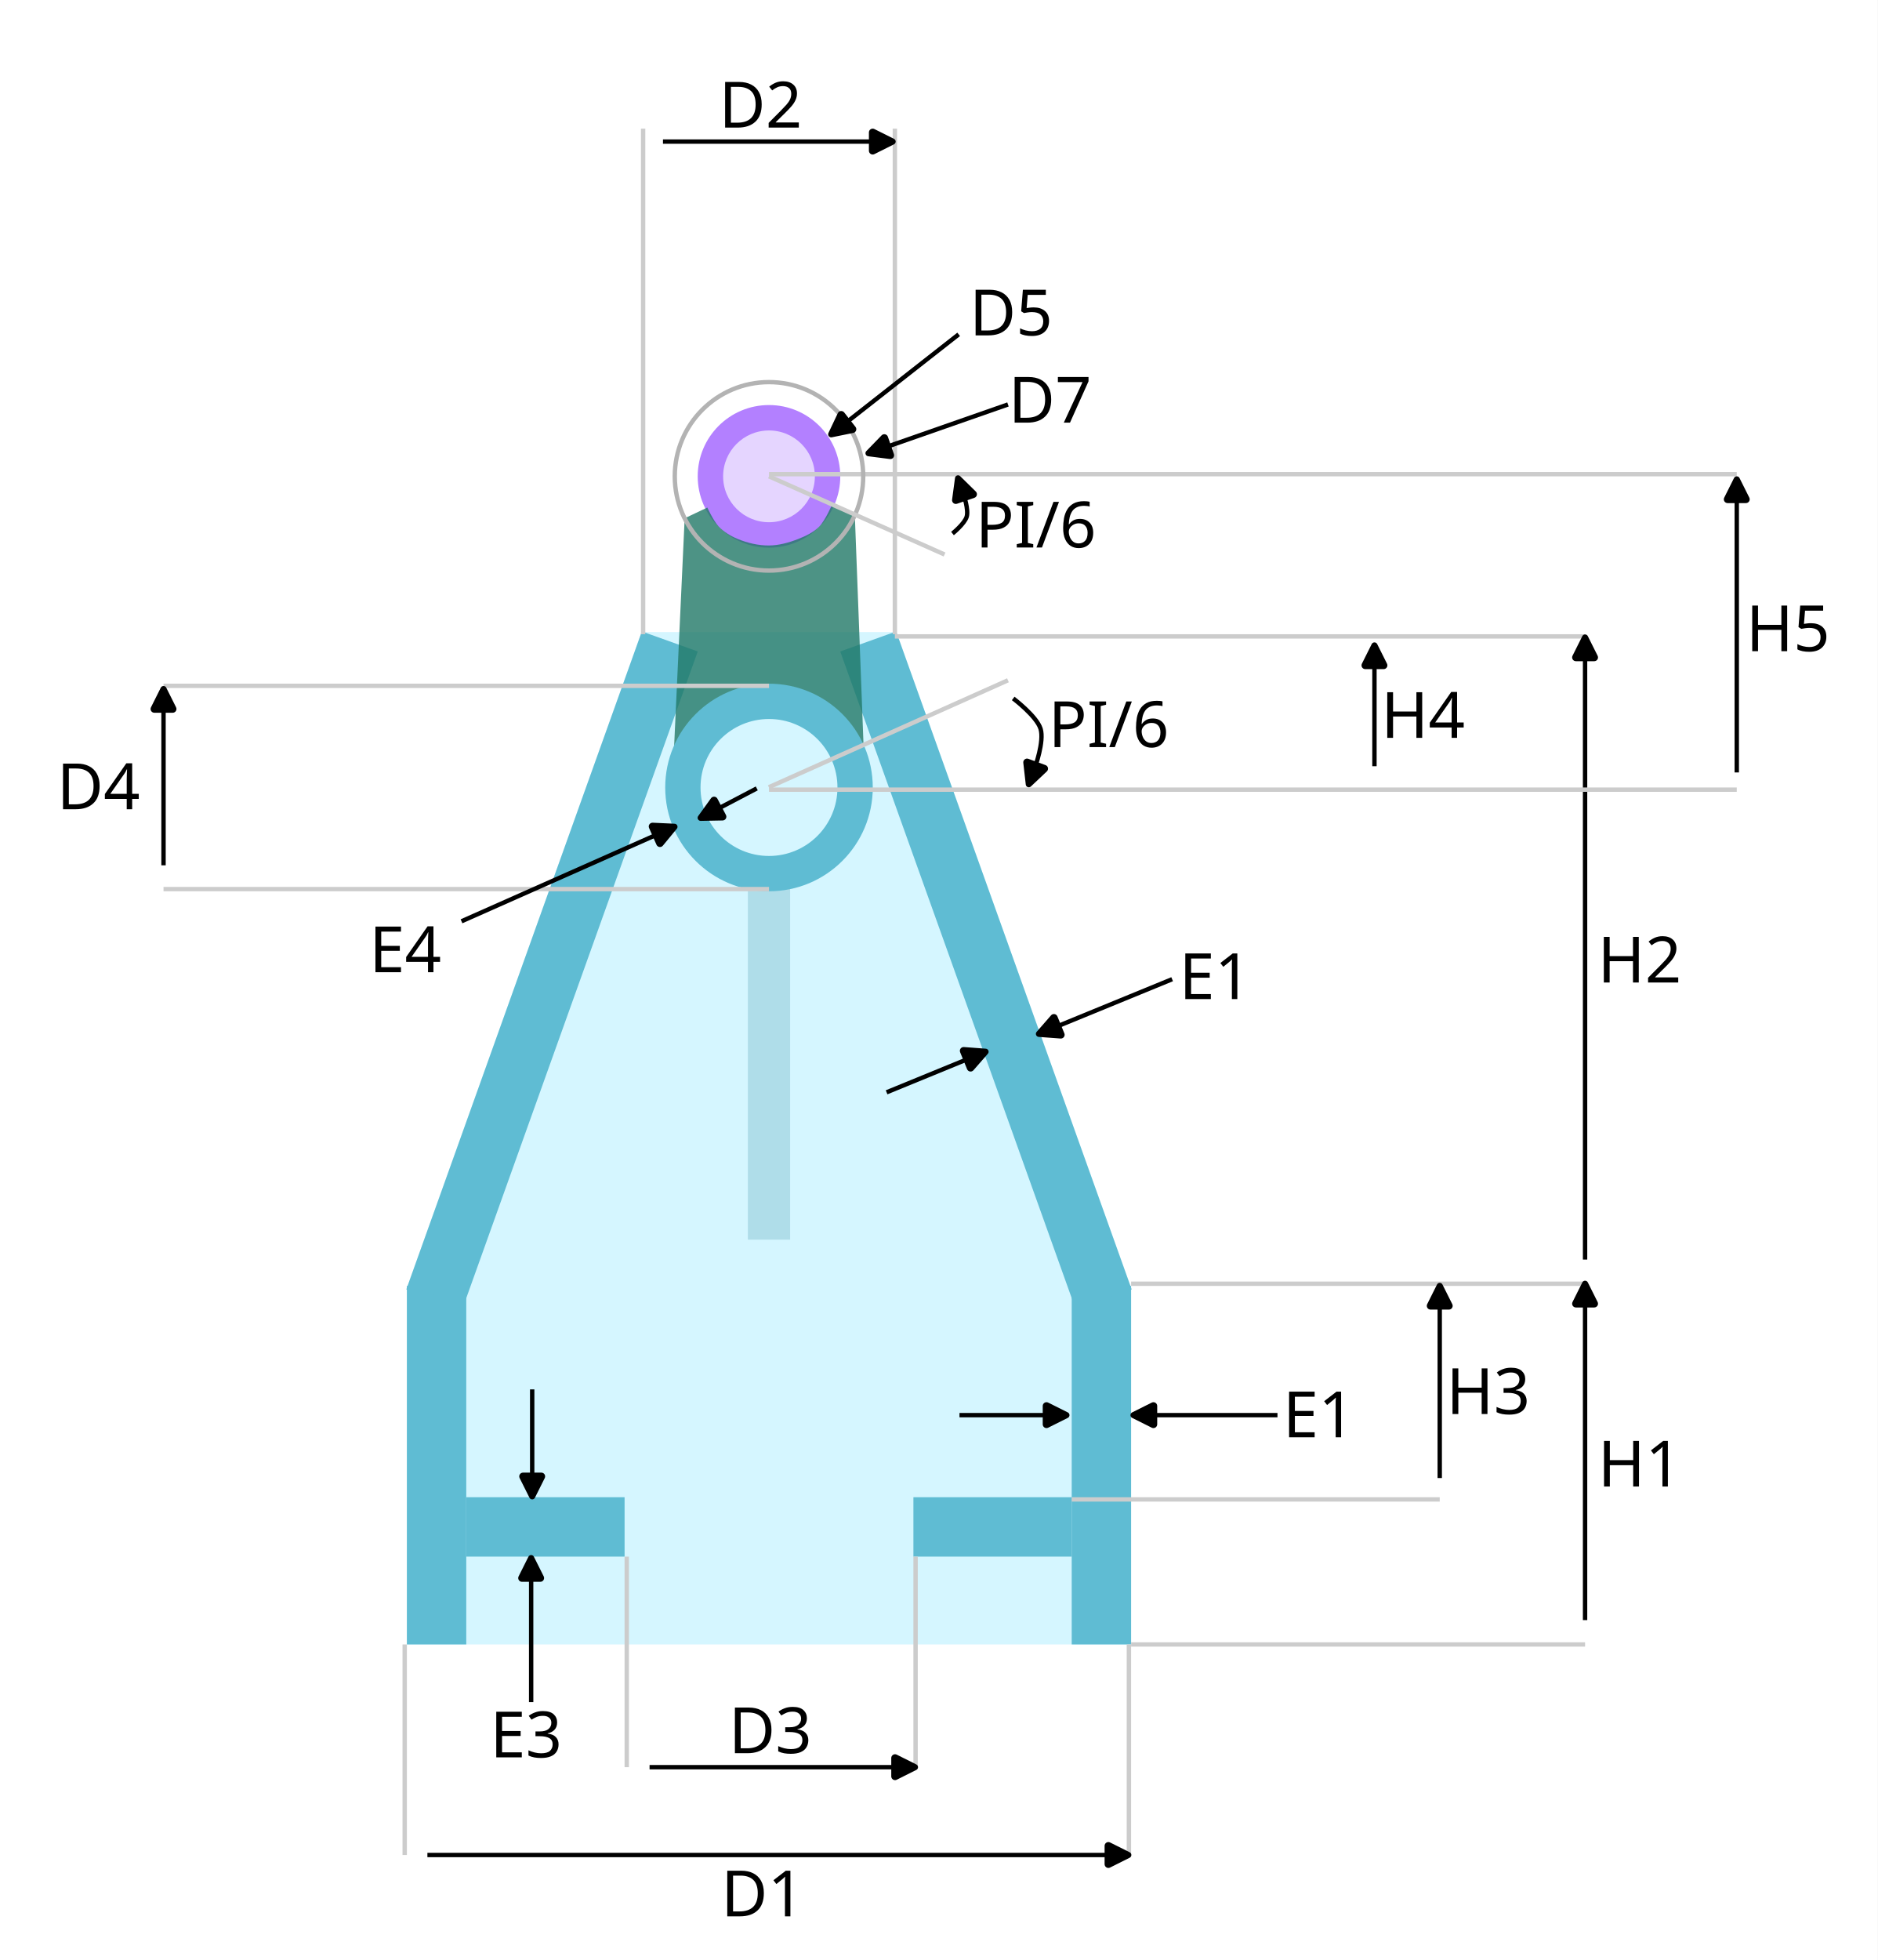
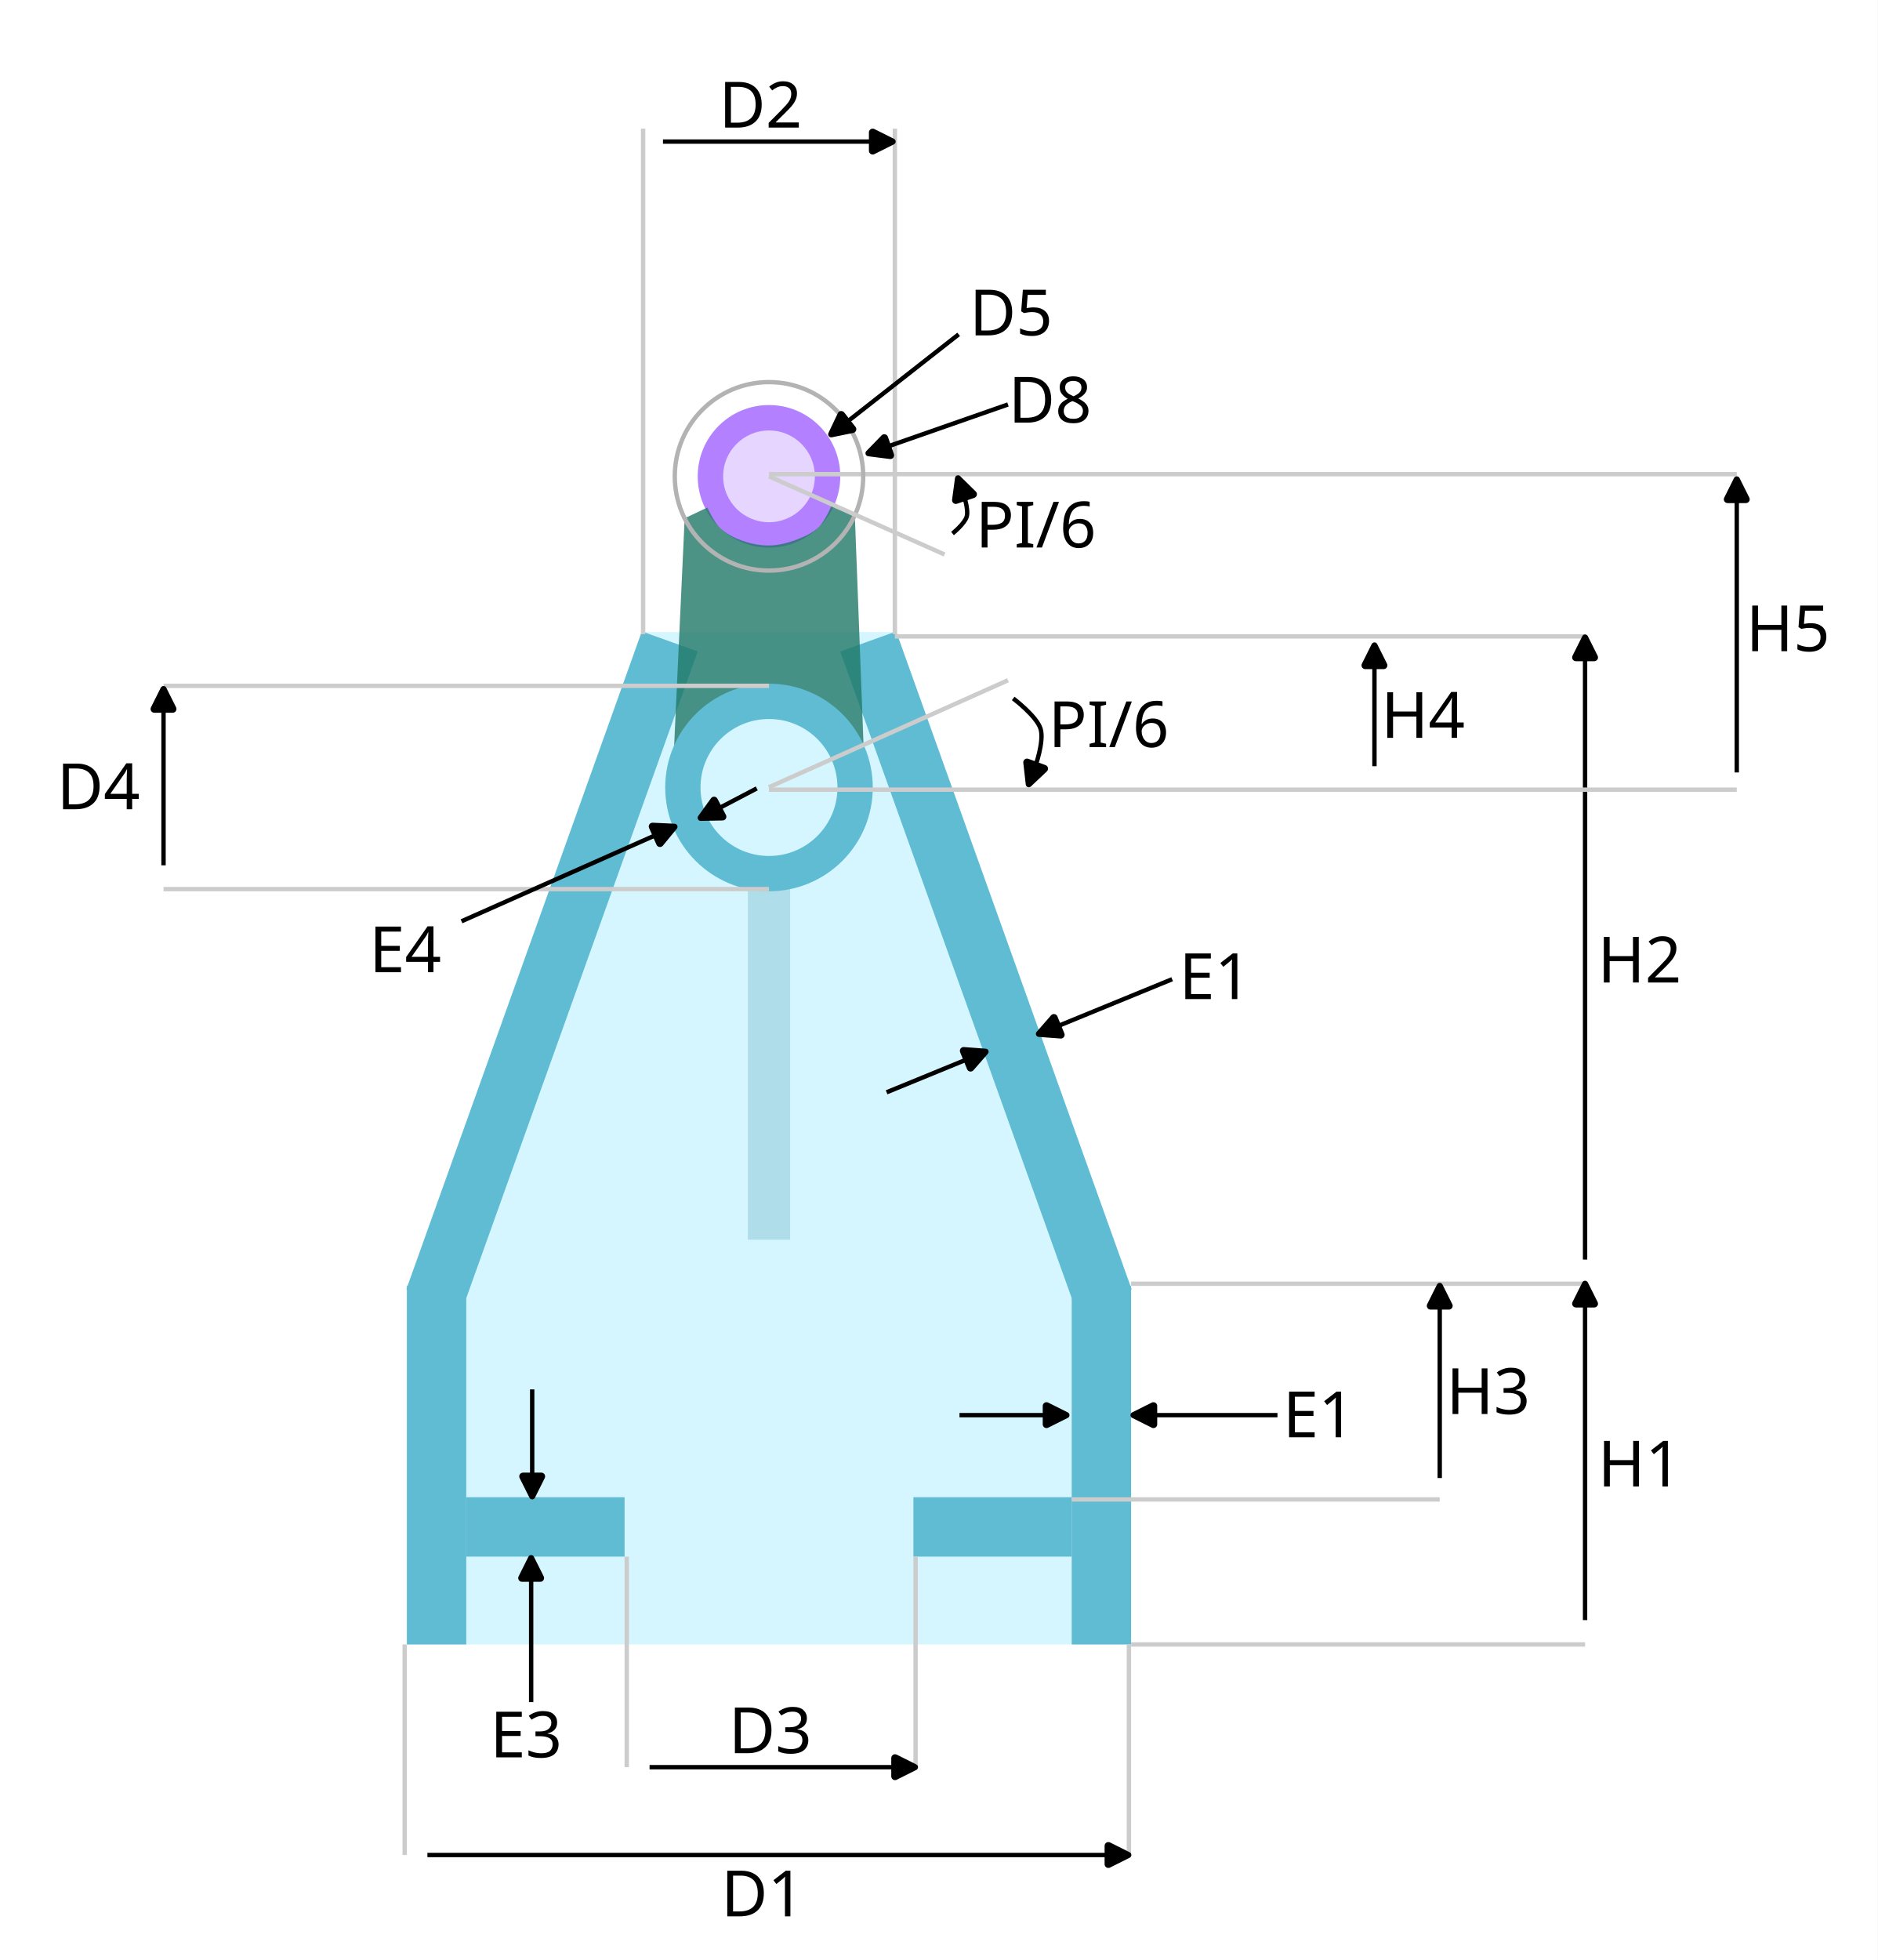
<svg xmlns="http://www.w3.org/2000/svg" width="430.917" height="449.703" viewBox="0 0 114.013 118.984">
  <defs>
    <marker id="b" markerHeight="1" markerWidth="1" orient="auto-start-reverse" preserveAspectRatio="xMidYMid" refX="0" refY="0" style="overflow:visible" viewBox="0 0 1 1">
      <path d="M-.211-4.106 6.21-.894a1 1 90 0 1 0 1.788L-.21 4.106A1.236 1.236 31.717 0 1-2 3v-6A1.236 1.236 148.283 0 1-.211-4.106z" style="fill:context-stroke;fill-rule:evenodd;stroke:none" transform="scale(.7)" />
    </marker>
    <marker id="c" markerHeight="1" markerWidth="1" orient="auto-start-reverse" preserveAspectRatio="xMidYMid" refX="0" refY="0" style="overflow:visible" viewBox="0 0 1 1">
      <path d="M-.211-4.106 6.21-.894a1 1 90 0 1 0 1.788L-.21 4.106A1.236 1.236 31.717 0 1-2 3v-6A1.236 1.236 148.283 0 1-.211-4.106z" style="fill:context-stroke;fill-rule:evenodd;stroke:none" transform="scale(.7)" />
    </marker>
    <marker id="e" markerHeight="1" markerWidth="1" orient="auto-start-reverse" preserveAspectRatio="xMidYMid" refX="0" refY="0" style="overflow:visible" viewBox="0 0 1 1">
      <path d="M-.211-4.106 6.21-.894a1 1 90 0 1 0 1.788L-.21 4.106A1.236 1.236 31.717 0 1-2 3v-6A1.236 1.236 148.283 0 1-.211-4.106z" style="fill:context-stroke;fill-rule:evenodd;stroke:none" transform="scale(.7)" />
    </marker>
    <marker id="g" markerHeight="1" markerWidth="1" orient="auto-start-reverse" preserveAspectRatio="xMidYMid" refX="0" refY="0" style="overflow:visible" viewBox="0 0 1 1">
      <path d="M-.211-4.106 6.21-.894a1 1 90 0 1 0 1.788L-.21 4.106A1.236 1.236 31.717 0 1-2 3v-6A1.236 1.236 148.283 0 1-.211-4.106z" style="fill:context-stroke;fill-rule:evenodd;stroke:none" transform="scale(.7)" />
    </marker>
    <marker id="i" markerHeight="1" markerWidth="1" orient="auto-start-reverse" preserveAspectRatio="xMidYMid" refX="0" refY="0" style="overflow:visible" viewBox="0 0 1 1">
      <path d="M-.211-4.106 6.21-.894a1 1 90 0 1 0 1.788L-.21 4.106A1.236 1.236 31.717 0 1-2 3v-6A1.236 1.236 148.283 0 1-.211-4.106z" style="fill:context-stroke;fill-rule:evenodd;stroke:none" transform="scale(.7)" />
    </marker>
    <marker id="k" markerHeight="1" markerWidth="1" orient="auto-start-reverse" preserveAspectRatio="xMidYMid" refX="0" refY="0" style="overflow:visible" viewBox="0 0 1 1">
      <path d="M-.211-4.106 6.21-.894a1 1 90 0 1 0 1.788L-.21 4.106A1.236 1.236 31.717 0 1-2 3v-6A1.236 1.236 148.283 0 1-.211-4.106z" style="fill:context-stroke;fill-rule:evenodd;stroke:none" transform="scale(.7)" />
    </marker>
    <marker id="l" markerHeight="1" markerWidth="1" orient="auto-start-reverse" preserveAspectRatio="xMidYMid" refX="0" refY="0" style="overflow:visible" viewBox="0 0 1 1">
      <path d="M-.211-4.106 6.21-.894a1 1 90 0 1 0 1.788L-.21 4.106A1.236 1.236 31.717 0 1-2 3v-6A1.236 1.236 148.283 0 1-.211-4.106z" style="fill:context-stroke;fill-rule:evenodd;stroke:none" transform="scale(.7)" />
    </marker>
    <marker id="p" markerHeight="1" markerWidth="1" orient="auto-start-reverse" preserveAspectRatio="xMidYMid" refX="0" refY="0" style="overflow:visible" viewBox="0 0 1 1">
      <path d="M-.211-4.106 6.21-.894a1 1 90 0 1 0 1.788L-.21 4.106A1.236 1.236 31.717 0 1-2 3v-6A1.236 1.236 148.283 0 1-.211-4.106z" style="fill:context-stroke;fill-rule:evenodd;stroke:none" transform="scale(.7)" />
    </marker>
    <marker id="o" markerHeight="1" markerWidth="1" orient="auto-start-reverse" preserveAspectRatio="xMidYMid" refX="0" refY="0" style="overflow:visible" viewBox="0 0 1 1">
      <path d="M-.211-4.106 6.21-.894a1 1 90 0 1 0 1.788L-.21 4.106A1.236 1.236 31.717 0 1-2 3v-6A1.236 1.236 148.283 0 1-.211-4.106z" style="fill:context-stroke;fill-rule:evenodd;stroke:none" transform="scale(.7)" />
    </marker>
    <marker id="r" markerHeight="1" markerWidth="1" orient="auto-start-reverse" preserveAspectRatio="xMidYMid" refX="0" refY="0" style="overflow:visible" viewBox="0 0 1 1">
      <path d="M-.211-4.106 6.21-.894a1 1 90 0 1 0 1.788L-.21 4.106A1.236 1.236 31.717 0 1-2 3v-6A1.236 1.236 148.283 0 1-.211-4.106z" style="fill:context-stroke;fill-rule:evenodd;stroke:none" transform="scale(.7)" />
    </marker>
    <marker id="s" markerHeight="1" markerWidth="1" orient="auto-start-reverse" preserveAspectRatio="xMidYMid" refX="0" refY="0" style="overflow:visible" viewBox="0 0 1 1">
      <path d="M-.211-4.106 6.21-.894a1 1 90 0 1 0 1.788L-.21 4.106A1.236 1.236 31.717 0 1-2 3v-6A1.236 1.236 148.283 0 1-.211-4.106z" style="fill:context-stroke;fill-rule:evenodd;stroke:none" transform="scale(.7)" />
    </marker>
    <marker id="u" markerHeight="1" markerWidth="1" orient="auto-start-reverse" preserveAspectRatio="xMidYMid" refX="0" refY="0" style="overflow:visible" viewBox="0 0 1 1">
      <path d="M-.211-4.106 6.21-.894a1 1 90 0 1 0 1.788L-.21 4.106A1.236 1.236 31.717 0 1-2 3v-6A1.236 1.236 148.283 0 1-.211-4.106z" style="fill:context-stroke;fill-rule:evenodd;stroke:none" transform="scale(.7)" />
    </marker>
    <marker id="w" markerHeight="1" markerWidth="1" orient="auto-start-reverse" preserveAspectRatio="xMidYMid" refX="0" refY="0" style="overflow:visible" viewBox="0 0 1 1">
      <path d="M-.211-4.106 6.21-.894a1 1 90 0 1 0 1.788L-.21 4.106A1.236 1.236 31.717 0 1-2 3v-6A1.236 1.236 148.283 0 1-.211-4.106z" style="fill:context-stroke;fill-rule:evenodd;stroke:none" transform="scale(.7)" />
    </marker>
    <marker id="z" markerHeight="1" markerWidth="1" orient="auto-start-reverse" preserveAspectRatio="xMidYMid" refX="0" refY="0" style="overflow:visible" viewBox="0 0 1 1">
      <path d="M-.211-4.106 6.21-.894a1 1 90 0 1 0 1.788L-.21 4.106A1.236 1.236 31.717 0 1-2 3v-6A1.236 1.236 148.283 0 1-.211-4.106z" style="fill:context-stroke;fill-rule:evenodd;stroke:none" transform="scale(.7)" />
    </marker>
    <marker id="y" markerHeight="1" markerWidth="1" orient="auto-start-reverse" preserveAspectRatio="xMidYMid" refX="0" refY="0" style="overflow:visible" viewBox="0 0 1 1">
      <path d="M-.211-4.106 6.21-.894a1 1 90 0 1 0 1.788L-.21 4.106A1.236 1.236 31.717 0 1-2 3v-6A1.236 1.236 148.283 0 1-.211-4.106z" style="fill:context-stroke;fill-rule:evenodd;stroke:none" transform="scale(.7)" />
    </marker>
    <marker id="B" markerHeight="1" markerWidth="1" orient="auto-start-reverse" preserveAspectRatio="xMidYMid" refX="0" refY="0" style="overflow:visible" viewBox="0 0 1 1">
      <path d="M-.211-4.106 6.21-.894a1 1 90 0 1 0 1.788L-.21 4.106A1.236 1.236 31.717 0 1-2 3v-6A1.236 1.236 148.283 0 1-.211-4.106z" style="fill:context-stroke;fill-rule:evenodd;stroke:none" transform="scale(.7)" />
    </marker>
    <marker id="D" markerHeight="1" markerWidth="1" orient="auto-start-reverse" preserveAspectRatio="xMidYMid" refX="0" refY="0" style="overflow:visible" viewBox="0 0 1 1">
      <path d="M-.211-4.106 6.21-.894a1 1 90 0 1 0 1.788L-.21 4.106A1.236 1.236 31.717 0 1-2 3v-6A1.236 1.236 148.283 0 1-.211-4.106z" style="fill:context-stroke;fill-rule:evenodd;stroke:none" transform="scale(.7)" />
    </marker>
    <marker id="G" markerHeight="1" markerWidth="1" orient="auto-start-reverse" preserveAspectRatio="xMidYMid" refX="0" refY="0" style="overflow:visible" viewBox="0 0 1 1">
      <path d="M-.211-4.106 6.21-.894a1 1 90 0 1 0 1.788L-.21 4.106A1.236 1.236 31.717 0 1-2 3v-6A1.236 1.236 148.283 0 1-.211-4.106z" style="fill:context-stroke;fill-rule:evenodd;stroke:none" transform="scale(.7)" />
    </marker>
    <marker id="J" markerHeight="1" markerWidth="1" orient="auto-start-reverse" preserveAspectRatio="xMidYMid" refX="0" refY="0" style="overflow:visible" viewBox="0 0 1 1">
      <path d="M-.211-4.106 6.21-.894a1 1 90 0 1 0 1.788L-.21 4.106A1.236 1.236 31.717 0 1-2 3v-6A1.236 1.236 148.283 0 1-.211-4.106z" style="fill:context-stroke;fill-rule:evenodd;stroke:none" transform="scale(.7)" />
    </marker>
    <path id="I" d="M353.2 994.045h30.906v17.692H353.2z" />
    <path id="H" d="M357.119 963.165h43.398v20.344h-43.398z" />
    <path id="F" d="M394.877 926.402h43.272v33.54h-43.272z" />
    <path id="E" d="M502.509 908.675h63.675v33.807h-63.675z" />
    <path id="A" d="M91.855 1150.085h37.081v23.941H91.855z" />
    <path id="v" d="M509.19 985.606h49.059v38.43H509.19z" />
    <path id="t" d="M69.849 1234.667h61.202v55.429H69.849z" />
    <path id="q" d="M90.341 1234.474h62.011v48.429H90.341z" />
    <path id="n" d="M492.413 1281.653h61.664v44.837h-61.664z" />
    <path id="m" d="M437.355 1313.514h49.128v36.038h-49.128z" />
    <path id="f" d="M269.02 1337.439h89.48v57.232h-89.48z" />
    <path id="d" d="M453.954 1279.043h64.279v48.515h-64.279z" />
    <path id="h" d="M269.02 1337.439h89.48v57.232h-89.48z" />
    <path id="j" d="M269.02 1337.439h89.48v57.232h-89.48z" />
    <path id="x" d="M509.19 985.606h49.059v38.43H509.19z" />
    <path id="C" d="M509.19 985.606h49.059v38.43H509.19z" />
    <path id="a" d="M353.2 994.045h30.906v17.692H353.2z" />
  </defs>
  <g transform="translate(-33.253 -232.61)">
    <path d="M33.385 232.743h113.749v118.719H33.385z" style="fill:#fff;fill-opacity:1;stroke:#fff;stroke-width:.265;stroke-opacity:1" />
    <text xml:space="preserve" style="font-size:14.667px;line-height:1.25;font-family:sans-serif;white-space:pre;shape-inside:url(#a);display:inline" transform="matrix(.26458 0 0 .26458 3.461 11.525)">
      <tspan x="353.199" y="1007.021">PI/6</tspan>
    </text>
    <path d="m72.304 271.112-14.212 39.692v21.501h43.71v-21.5l-14.213-39.693H72.304" style="fill:#d5f6ff;stroke:#d5f6ff;stroke-width:.265px;stroke-linecap:butt;stroke-linejoin:miter;stroke-opacity:1" />
    <path d="M58.092 310.804h3.34v21.501h-3.34z" style="fill:#5fbcd3;stroke:#5fbcd3;stroke-width:.265" />
    <path d="M-326.974 61.697h3.34v9.349h-3.34z" style="fill:#5fbcd3;stroke:#5fbcd3;stroke-width:.265" transform="rotate(-90)" />
    <path d="M159.465 230.869h3.34v42.16h-3.34z" style="fill:#5fbcd3;stroke:#5fbcd3;stroke-width:.265" transform="rotate(19.7)" />
    <path d="M-101.801 310.804h3.34v21.501h-3.34z" style="fill:#5fbcd3;stroke:#5fbcd3;stroke-width:.265" transform="scale(-1 1)" />
    <path d="M-326.974-98.197h3.34v9.349h-3.34z" style="fill:#5fbcd3;stroke:#5fbcd3;stroke-width:.265" transform="matrix(0 -1 -1 0 0 0)" />
    <path d="M8.93 284.77h3.34v42.16H8.93z" style="fill:#5fbcd3;stroke:#5fbcd3;stroke-width:.265" transform="scale(-1 1) rotate(19.7)" />
    <path d="M-307.732 78.797h21.413v2.3h-21.413z" style="fill:#afdde9;stroke:#afdde9;stroke-width:.265" transform="rotate(-90)" />
    <circle cx="79.947" cy="261.527" r="4.196" style="fill:#b380ff;fill-opacity:1;stroke:#b380ff;stroke-width:.265;stroke-opacity:1" />
    <circle cx="79.947" cy="261.527" r="2.918" style="fill:#e5d5ff;fill-opacity:1;stroke:#b380ff;stroke-width:.265;stroke-opacity:1" />
    <path d="M76.202 263.421s.383.832.694 1.156c.316.328.722.573 1.142.747.6.249 1.259.404 1.909.4.608-.005 1.214-.174 1.78-.397.457-.18.924-.4 1.27-.75.373-.375.796-1.372.796-1.372l1.366.686.525 13.849-11.498.18.64-13.847z" style="fill:#217867;fill-opacity:.8;stroke:none;stroke-width:.265px;stroke-linecap:butt;stroke-linejoin:miter;stroke-opacity:1" />
    <circle cx="79.947" cy="280.415" r="6.169" style="fill:#5fbcd3;fill-opacity:1;stroke:#5fbcd3;stroke-width:.265;stroke-opacity:1" />
    <circle cx="79.947" cy="280.415" r="4.29" style="fill:#d5f6ff;fill-opacity:1;stroke:#5fbcd3;stroke-width:.265;stroke-opacity:1" />
    <path d="M57.827 345.22v-12.782" style="fill:#ccc;stroke:#ccc;stroke-width:.265px;stroke-linecap:butt;stroke-linejoin:miter;stroke-opacity:1" />
    <path d="M103.149 318.518h7.673" style="fill:none;stroke:#000;stroke-width:.265px;stroke-linecap:butt;stroke-linejoin:miter;stroke-opacity:1;marker-start:url(#b)" />
    <path d="M96.939 318.518h-5.425" style="fill:none;stroke:#000;stroke-width:.265px;stroke-linecap:butt;stroke-linejoin:miter;stroke-opacity:1;marker-start:url(#c)" />
    <text xml:space="preserve" style="font-size:14.667px;line-height:1.25;font-family:sans-serif;white-space:pre;shape-inside:url(#d);display:inline" transform="matrix(.26458 0 0 .26458 -8.955 -21.98)">
      <tspan x="453.955" y="1292.02">E1</tspan>
    </text>
    <path d="M101.801 345.22v-12.782" style="fill:#ccc;stroke:#ccc;stroke-width:.265px;stroke-linecap:butt;stroke-linejoin:miter;stroke-opacity:1" />
    <path d="M100.696 345.22H59.205" style="fill:none;stroke:#000;stroke-width:.265px;stroke-linecap:butt;stroke-linejoin:miter;stroke-opacity:1;marker-start:url(#e);marker-end:url(#RoundedArrow-7-7-9-1-2-9)" />
    <text xml:space="preserve" style="font-size:14.667px;line-height:1.25;font-family:sans-serif;white-space:pre;shape-inside:url(#f);display:inline" transform="matrix(.26458 0 0 .26458 5.86 -8.35)">
      <tspan x="269.02" y="1350.416">D1</tspan>
    </text>
    <path d="M71.31 339.889v-12.783M88.848 339.889v-12.783" style="fill:#ccc;stroke:#ccc;stroke-width:.265px;stroke-linecap:butt;stroke-linejoin:miter;stroke-opacity:1" />
    <path d="M87.742 339.889H72.695" style="fill:none;stroke:#000;stroke-width:.265px;stroke-linecap:butt;stroke-linejoin:miter;stroke-opacity:1;marker-start:url(#g);marker-end:url(#RoundedArrow-7-7-9-1-2-9-5)" />
    <text xml:space="preserve" style="font-size:14.667px;line-height:1.25;font-family:sans-serif;white-space:pre;shape-inside:url(#h);display:inline" transform="matrix(.26458 0 0 .26458 6.324 -18.254)">
      <tspan x="269.02" y="1350.416">D3</tspan>
    </text>
    <path d="M72.304 271.112V240.42M87.59 271.112V240.42" style="fill:#ccc;stroke:#ccc;stroke-width:.265px;stroke-linecap:butt;stroke-linejoin:miter;stroke-opacity:1" />
    <path d="M86.385 241.205H73.509" style="fill:none;stroke:#000;stroke-width:.265px;stroke-linecap:butt;stroke-linejoin:miter;stroke-opacity:1;marker-start:url(#i);marker-end:url(#RoundedArrow-7-7-9-1-2-9-5-8)" />
    <text xml:space="preserve" style="font-size:14.667px;line-height:1.25;font-family:sans-serif;white-space:pre;shape-inside:url(#j);display:inline" transform="matrix(.26458 0 0 .26458 5.73 -116.938)">
      <tspan x="269.02" y="1350.416">D2</tspan>
    </text>
    <path d="M129.5 332.438h-27.566M129.5 310.54h-27.566" style="fill:#ccc;stroke:#ccc;stroke-width:.265px;stroke-linecap:butt;stroke-linejoin:miter;stroke-opacity:1" />
    <path d="M129.5 271.244H87.59" style="fill:#ccc;stroke:#ccc;stroke-width:.265px;stroke-linecap:butt;stroke-linejoin:miter;stroke-opacity:1" />
    <path d="M129.5 272.378v36.696" style="fill:none;stroke:#000;stroke-width:.265px;stroke-linecap:butt;stroke-linejoin:miter;stroke-opacity:1;marker-start:url(#k);marker-end:url(#RoundedArrow-7-7-9-1-2-9-5-8-2)" />
    <path d="M129.5 311.611v19.349" style="fill:none;stroke:#000;stroke-width:.265px;stroke-linecap:butt;stroke-linejoin:miter;stroke-opacity:1;marker-start:url(#l);marker-end:url(#RoundedArrow-7-7-9-1-2-9-5-8-2-8)" />
    <text xml:space="preserve" style="font-size:14.667px;line-height:1.25;font-family:sans-serif;white-space:pre;shape-inside:url(#m);display:inline" transform="matrix(.26458 0 0 .26458 14.561 -28.114)">
      <tspan x="437.355" y="1326.49">H1</tspan>
    </text>
    <text xml:space="preserve" style="font-size:14.667px;line-height:1.25;font-family:sans-serif;white-space:pre;shape-inside:url(#n);display:inline" transform="matrix(.26458 0 0 .26458 -.019 -50.28)">
      <tspan x="492.414" y="1294.629">H2</tspan>
    </text>
    <path d="m97.327 294.966 7.1-2.912" style="fill:none;stroke:#000;stroke-width:.265px;stroke-linecap:butt;stroke-linejoin:miter;stroke-opacity:1;marker-start:url(#o)" />
    <path d="m92.108 296.862-5.02 2.058" style="fill:none;stroke:#000;stroke-width:.265px;stroke-linecap:butt;stroke-linejoin:miter;stroke-opacity:1;marker-start:url(#p)" />
    <text xml:space="preserve" style="font-size:14.667px;line-height:1.25;font-family:sans-serif;white-space:pre;shape-inside:url(#q);display:inline" transform="matrix(.26458 0 0 .26458 80.947 -36.79)">
      <tspan x="90.342" y="1247.451">E1</tspan>
    </text>
    <path d="M65.505 328.265v7.674" style="fill:none;stroke:#000;stroke-width:.265px;stroke-linecap:butt;stroke-linejoin:miter;stroke-opacity:1;marker-start:url(#r)" />
    <path d="M65.568 322.378v-5.424" style="fill:none;stroke:#000;stroke-width:.265px;stroke-linecap:butt;stroke-linejoin:miter;stroke-opacity:1;marker-start:url(#s)" />
    <text xml:space="preserve" style="font-size:14.667px;line-height:1.25;font-family:sans-serif;white-space:pre;shape-inside:url(#t);display:inline" transform="matrix(.26458 0 0 .26458 44.53 9.192)">
      <tspan x="69.848" y="1247.643">E3</tspan>
    </text>
    <path d="M138.711 280.547H79.947" style="fill:#ccc;stroke:#ccc;stroke-width:.265px;stroke-linecap:butt;stroke-linejoin:miter;stroke-opacity:1" />
    <path d="M116.711 272.86v6.264" style="fill:none;stroke:#000;stroke-width:.265px;stroke-linecap:butt;stroke-linejoin:miter;stroke-opacity:1;marker-start:url(#u);marker-end:url(#RoundedArrow-7-7-9-1-2-9-5-8-2-8-7)" />
    <text xml:space="preserve" style="font-size:14.667px;line-height:1.25;font-family:sans-serif;white-space:pre;shape-inside:url(#v);display:inline" transform="matrix(.26458 0 0 .26458 -17.608 13.197)">
      <tspan x="509.189" y="998.582">H4</tspan>
    </text>
    <path d="M79.947 274.245H43.182M79.947 286.584H43.182" style="fill:#ccc;stroke:#ccc;stroke-width:.265px;stroke-linecap:butt;stroke-linejoin:miter;stroke-opacity:1" />
    <path d="M43.182 275.508v9.632" style="fill:none;stroke:#000;stroke-width:.265px;stroke-linecap:butt;stroke-linejoin:miter;stroke-opacity:1;marker-start:url(#w);marker-end:url(#RoundedArrow-7-7-9-1-2-9-5-8-2-8-7-0)" />
    <text xml:space="preserve" style="font-size:14.667px;line-height:1.25;font-family:sans-serif;white-space:pre;shape-inside:url(#x);display:inline" transform="matrix(.26458 0 0 .26458 -98.016 17.53)">
      <tspan x="509.189" y="998.582">D4</tspan>
    </text>
    <path d="m73.23 283.234-11.954 5.304" style="fill:none;stroke:#000;stroke-width:.265px;stroke-linecap:butt;stroke-linejoin:miter;stroke-opacity:1;marker-start:url(#y)" />
    <path d="m76.745 281.761 2.46-1.29" style="fill:none;stroke:#000;stroke-width:.265px;stroke-linecap:butt;stroke-linejoin:miter;stroke-opacity:1;marker-start:url(#z)" />
    <text xml:space="preserve" style="font-size:14.667px;line-height:1.25;font-family:sans-serif;white-space:pre;shape-inside:url(#A);display:inline" transform="matrix(.26458 0 0 .26458 31.371 -16.094)">
      <tspan x="91.855" y="1163.063">E4</tspan>
    </text>
    <path d="M120.675 323.634H98.329" style="fill:#ccc;stroke:#ccc;stroke-width:.265px;stroke-linecap:butt;stroke-linejoin:miter;stroke-opacity:1" />
    <path d="M120.675 311.74v10.596" style="fill:none;stroke:#000;stroke-width:.265px;stroke-linecap:butt;stroke-linejoin:miter;stroke-opacity:1;marker-start:url(#B);marker-end:url(#RoundedArrow-7-7-9-1-2-9-5-8-2-8-7-2)" />
    <text xml:space="preserve" style="font-size:14.667px;line-height:1.25;font-family:sans-serif;white-space:pre;shape-inside:url(#C);display:inline" transform="matrix(.26458 0 0 .26458 -13.645 54.245)">
      <tspan x="509.189" y="998.582">H3</tspan>
    </text>
    <path d="M138.711 261.395H79.947" style="fill:#ccc;stroke:#ccc;stroke-width:.265px;stroke-linecap:butt;stroke-linejoin:miter;stroke-opacity:1" />
    <path d="M138.711 262.78v16.722" style="fill:none;stroke:#000;stroke-width:.265px;stroke-linecap:butt;stroke-linejoin:miter;stroke-opacity:1;marker-start:url(#D);marker-end:url(#RoundedArrow-7-7-9-1-2-9-5-8-2-8-2)" />
    <text xml:space="preserve" style="font-size:14.667px;line-height:1.25;font-family:sans-serif;white-space:pre;shape-inside:url(#E);display:inline" transform="matrix(.26458 0 0 .26458 6.32 28.29)">
      <tspan x="502.51" y="921.652">H5</tspan>
    </text>
    <text xml:space="preserve" style="font-size:14.667px;line-height:1.25;font-family:sans-serif;white-space:pre;shape-inside:url(#F);display:inline" transform="matrix(.26458 0 0 .26458 -12.36 4.429)">
      <tspan x="394.877" y="939.379">D5</tspan>
    </text>
    <circle cx="79.947" cy="261.527" r="5.721" style="fill:none;stroke:#b3b3b3;stroke-width:.265;stroke-linejoin:bevel" />
    <path d="m84.565 258.316 6.899-5.408" style="fill:none;stroke:#000;stroke-width:.265px;stroke-linecap:butt;stroke-linejoin:miter;stroke-opacity:1;marker-start:url(#b)" />
    <path d="m86.999 259.77 7.459-2.607" style="fill:none;stroke:#000;stroke-width:.265px;stroke-linecap:butt;stroke-linejoin:miter;stroke-opacity:1;marker-start:url(#G)" />
-     <text xml:space="preserve" style="font-size:14.667px;line-height:1.25;font-family:sans-serif;white-space:pre;shape-inside:url(#H)" transform="scale(.26458)">
-       <tspan x="357.119" y="976.141">D7</tspan>
+     <text xml:space="preserve" style="font-size:14.667px;line-height:1.25;font-family:sans-serif;white-space:pre;shape-inside:url(#H);display:inline" transform="scale(.26458)">
+       <tspan x="357.119" y="976.141">D8</tspan>
    </text>
    <path d="m79.947 261.527 10.661 4.745" style="fill:none;stroke:#ccc;stroke-width:.265px;stroke-linecap:butt;stroke-linejoin:miter;stroke-opacity:1" />
    <path d="M91.772 262.659s.304.888.181 1.313c-.124.43-.864 1.026-.864 1.026" style="fill:none;stroke:#000;stroke-width:.265px;stroke-linecap:butt;stroke-linejoin:miter;stroke-opacity:1;marker-start:url(#b);marker-end:url(#marker15)" />
-     <text xml:space="preserve" style="font-size:14.667px;line-height:1.25;font-family:sans-serif;white-space:pre;shape-inside:url(#I)" transform="matrix(.26458 0 0 .26458 -.962 -.592)">
+     <text xml:space="preserve" style="font-size:14.667px;line-height:1.25;font-family:sans-serif;white-space:pre;shape-inside:url(#I);display:inline" transform="matrix(.26458 0 0 .26458 -.962 -.592)">
      <tspan x="353.199" y="1007.021">PI/6</tspan>
    </text>
    <path d="m79.937 280.4 14.52-6.493" style="fill:none;stroke:#ccc;stroke-width:.265px;stroke-linecap:butt;stroke-linejoin:miter;stroke-opacity:1" />
    <path d="M96.09 279.214s.584-1.597.348-2.36c-.24-.772-1.663-1.844-1.663-1.844" style="fill:none;stroke:#000;stroke-width:.265px;stroke-linecap:butt;stroke-linejoin:miter;stroke-opacity:1;marker-start:url(#J);marker-end:url(#marker15-9)" />
  </g>
</svg>
